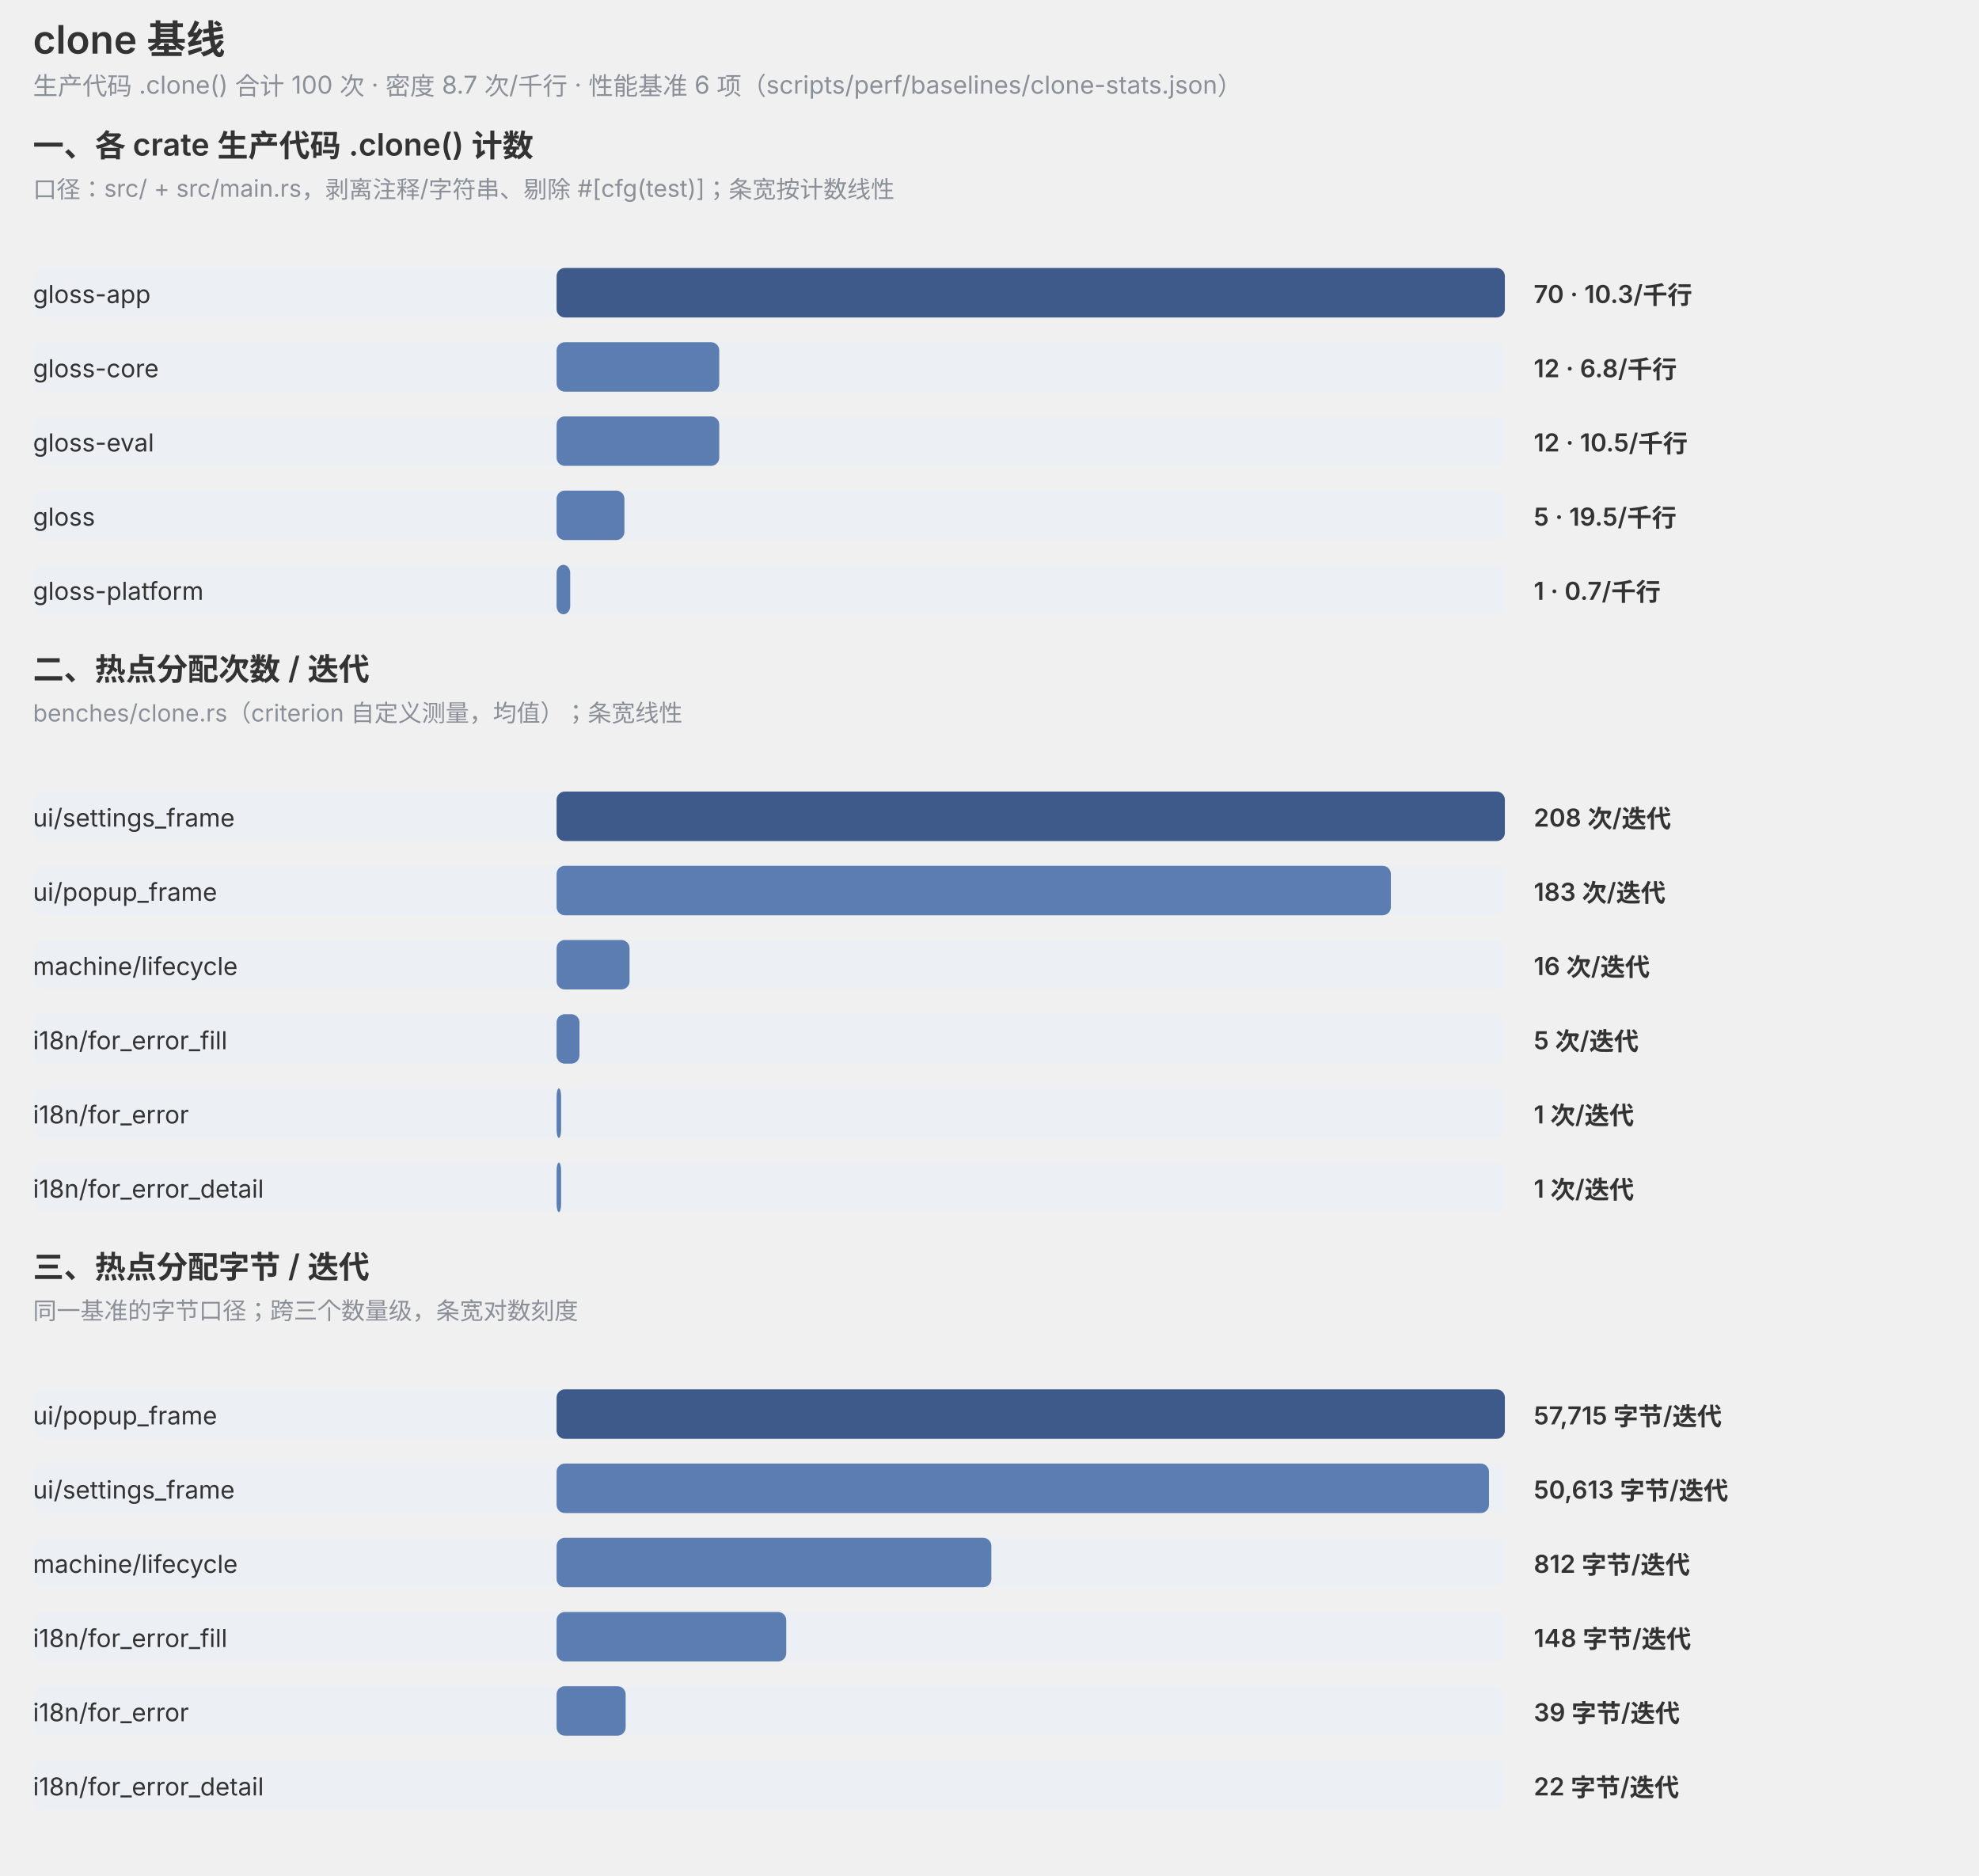
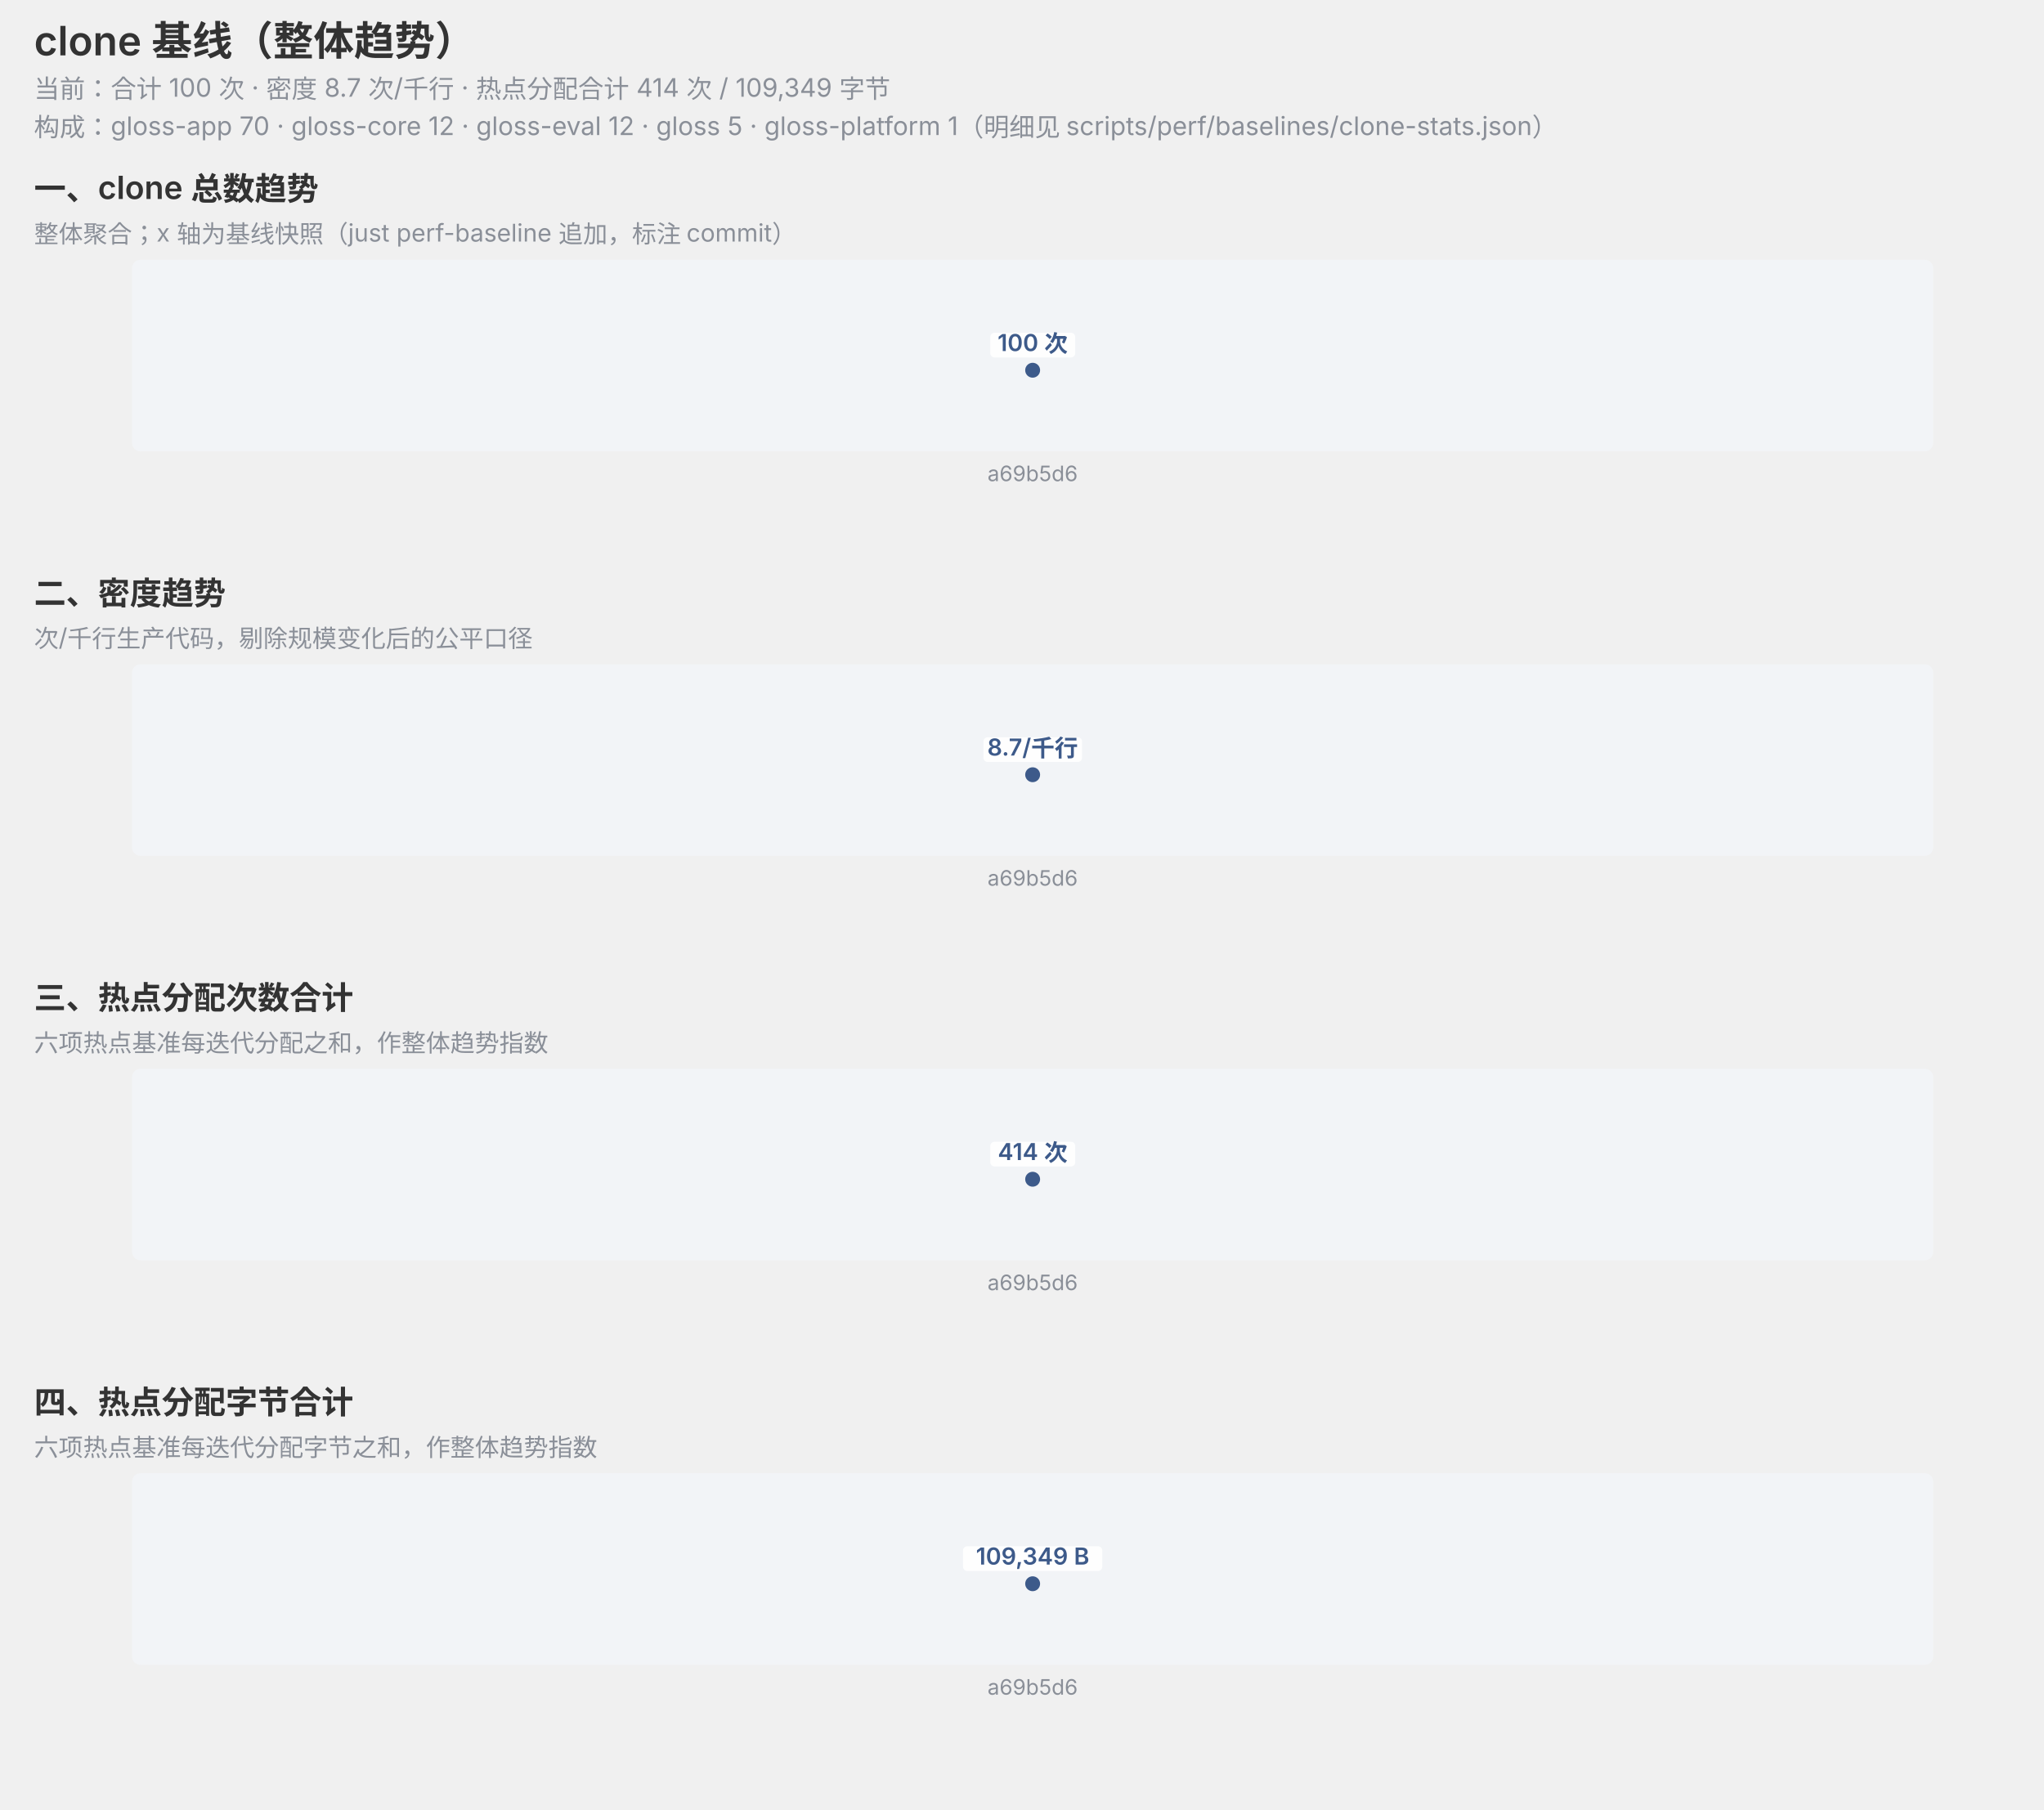
- <svg xmlns="http://www.w3.org/2000/svg" width="960" height="910" viewBox="0 0 960 910" font-family="-apple-system, PingFang SC, Hiragino Sans GB, Microsoft YaHei, sans-serif">
-   <text x="16" y="46" font-size="12" fill="#8a8f98" font-weight="400" text-anchor="start">生产代码 .clone() 合计 100 次 · 密度 8.7 次/千行 · 性能基准 6 项（scripts/perf/baselines/clone-stats.json）</text>
-   <text x="16" y="76" font-size="15" fill="#333333" font-weight="600" text-anchor="start">一、各 crate 生产代码 .clone() 计数</text>
-   <text x="16" y="96" font-size="11.5" fill="#8a8f98" font-weight="400" text-anchor="start">口径：src/ + src/main.rs，剥离注释/字符串、剔除 #[cfg(test)]；条宽按计数线性</text>
-   <rect x="16" y="130" width="714.0" height="24" fill="#eceff3" rx="4" />
-   <rect x="270" y="130" width="460.0" height="24" fill="#3d5a8a" rx="4" />
-   <text x="16" y="147" font-size="12" fill="#333333" font-weight="400" text-anchor="start">gloss-app</text>
-   <text x="744" y="147" font-size="12" fill="#333333" font-weight="600" text-anchor="start">70 · 10.3/千行</text>
-   <rect x="16" y="166" width="714.0" height="24" fill="#eceff3" rx="4" />
-   <rect x="270" y="166" width="78.9" height="24" fill="#5b7db1" rx="4" />
-   <text x="16" y="183" font-size="12" fill="#333333" font-weight="400" text-anchor="start">gloss-core</text>
-   <text x="744" y="183" font-size="12" fill="#333333" font-weight="600" text-anchor="start">12 · 6.8/千行</text>
-   <rect x="16" y="202" width="714.0" height="24" fill="#eceff3" rx="4" />
-   <rect x="270" y="202" width="78.9" height="24" fill="#5b7db1" rx="4" />
-   <text x="16" y="219" font-size="12" fill="#333333" font-weight="400" text-anchor="start">gloss-eval</text>
-   <text x="744" y="219" font-size="12" fill="#333333" font-weight="600" text-anchor="start">12 · 10.5/千行</text>
-   <rect x="16" y="238" width="714.0" height="24" fill="#eceff3" rx="4" />
-   <rect x="270" y="238" width="32.9" height="24" fill="#5b7db1" rx="4" />
-   <text x="16" y="255" font-size="12" fill="#333333" font-weight="400" text-anchor="start">gloss</text>
-   <text x="744" y="255" font-size="12" fill="#333333" font-weight="600" text-anchor="start">5 · 19.5/千行</text>
-   <rect x="16" y="274" width="714.0" height="24" fill="#eceff3" rx="4" />
-   <rect x="270" y="274" width="6.6" height="24" fill="#5b7db1" rx="4" />
-   <text x="16" y="291" font-size="12" fill="#333333" font-weight="400" text-anchor="start">gloss-platform</text>
-   <text x="744" y="291" font-size="12" fill="#333333" font-weight="600" text-anchor="start">1 · 0.7/千行</text>
-   <text x="16" y="330" font-size="15" fill="#333333" font-weight="600" text-anchor="start">二、热点分配次数 / 迭代</text>
-   <text x="16" y="350" font-size="11.5" fill="#8a8f98" font-weight="400" text-anchor="start">benches/clone.rs（criterion 自定义测量，均值）；条宽线性</text>
-   <rect x="16" y="384" width="714.0" height="24" fill="#eceff3" rx="4" />
-   <rect x="270" y="384" width="460.0" height="24" fill="#3d5a8a" rx="4" />
-   <text x="16" y="401" font-size="12" fill="#333333" font-weight="400" text-anchor="start">ui/settings_frame</text>
-   <text x="744" y="401" font-size="12" fill="#333333" font-weight="600" text-anchor="start">208 次/迭代</text>
-   <rect x="16" y="420" width="714.0" height="24" fill="#eceff3" rx="4" />
-   <rect x="270" y="420" width="404.7" height="24" fill="#5b7db1" rx="4" />
-   <text x="16" y="437" font-size="12" fill="#333333" font-weight="400" text-anchor="start">ui/popup_frame</text>
-   <text x="744" y="437" font-size="12" fill="#333333" font-weight="600" text-anchor="start">183 次/迭代</text>
-   <rect x="16" y="456" width="714.0" height="24" fill="#eceff3" rx="4" />
-   <rect x="270" y="456" width="35.4" height="24" fill="#5b7db1" rx="4" />
-   <text x="16" y="473" font-size="12" fill="#333333" font-weight="400" text-anchor="start">machine/lifecycle</text>
-   <text x="744" y="473" font-size="12" fill="#333333" font-weight="600" text-anchor="start">16 次/迭代</text>
-   <rect x="16" y="492" width="714.0" height="24" fill="#eceff3" rx="4" />
-   <rect x="270" y="492" width="11.1" height="24" fill="#5b7db1" rx="4" />
-   <text x="16" y="509" font-size="12" fill="#333333" font-weight="400" text-anchor="start">i18n/for_error_fill</text>
-   <text x="744" y="509" font-size="12" fill="#333333" font-weight="600" text-anchor="start">5 次/迭代</text>
-   <rect x="16" y="528" width="714.0" height="24" fill="#eceff3" rx="4" />
-   <rect x="270" y="528" width="2.2" height="24" fill="#5b7db1" rx="4" />
-   <text x="16" y="545" font-size="12" fill="#333333" font-weight="400" text-anchor="start">i18n/for_error</text>
-   <text x="744" y="545" font-size="12" fill="#333333" font-weight="600" text-anchor="start">1 次/迭代</text>
-   <rect x="16" y="564" width="714.0" height="24" fill="#eceff3" rx="4" />
-   <rect x="270" y="564" width="2.2" height="24" fill="#5b7db1" rx="4" />
-   <text x="16" y="581" font-size="12" fill="#333333" font-weight="400" text-anchor="start">i18n/for_error_detail</text>
-   <text x="744" y="581" font-size="12" fill="#333333" font-weight="600" text-anchor="start">1 次/迭代</text>
-   <text x="16" y="620" font-size="15" fill="#333333" font-weight="600" text-anchor="start">三、热点分配字节 / 迭代</text>
-   <text x="16" y="640" font-size="11.5" fill="#8a8f98" font-weight="400" text-anchor="start">同一基准的字节口径；跨三个数量级，条宽对数刻度</text>
-   <rect x="16" y="674" width="714.0" height="24" fill="#eceff3" rx="4" />
-   <rect x="270" y="674" width="460.0" height="24" fill="#3d5a8a" rx="4" />
-   <text x="16" y="691" font-size="12" fill="#333333" font-weight="400" text-anchor="start">ui/popup_frame</text>
-   <text x="744" y="691" font-size="12" fill="#333333" font-weight="600" text-anchor="start">57,715 字节/迭代</text>
-   <rect x="16" y="710" width="714.0" height="24" fill="#eceff3" rx="4" />
-   <rect x="270" y="710" width="452.3" height="24" fill="#5b7db1" rx="4" />
-   <text x="16" y="727" font-size="12" fill="#333333" font-weight="400" text-anchor="start">ui/settings_frame</text>
-   <text x="744" y="727" font-size="12" fill="#333333" font-weight="600" text-anchor="start">50,613 字节/迭代</text>
-   <rect x="16" y="746" width="714.0" height="24" fill="#eceff3" rx="4" />
-   <rect x="270" y="746" width="210.9" height="24" fill="#5b7db1" rx="4" />
-   <text x="16" y="763" font-size="12" fill="#333333" font-weight="400" text-anchor="start">machine/lifecycle</text>
-   <text x="744" y="763" font-size="12" fill="#333333" font-weight="600" text-anchor="start">812 字节/迭代</text>
-   <rect x="16" y="782" width="714.0" height="24" fill="#eceff3" rx="4" />
-   <rect x="270" y="782" width="111.4" height="24" fill="#5b7db1" rx="4" />
-   <text x="16" y="799" font-size="12" fill="#333333" font-weight="400" text-anchor="start">i18n/for_error_fill</text>
-   <text x="744" y="799" font-size="12" fill="#333333" font-weight="600" text-anchor="start">148 字节/迭代</text>
-   <rect x="16" y="818" width="714.0" height="24" fill="#eceff3" rx="4" />
-   <rect x="270" y="818" width="33.5" height="24" fill="#5b7db1" rx="4" />
-   <text x="16" y="835" font-size="12" fill="#333333" font-weight="400" text-anchor="start">i18n/for_error</text>
-   <text x="744" y="835" font-size="12" fill="#333333" font-weight="600" text-anchor="start">39 字节/迭代</text>
-   <rect x="16" y="854" width="714.0" height="24" fill="#eceff3" rx="4" />
-   <rect x="270" y="854" width="0.0" height="24" fill="#5b7db1" rx="4" />
-   <text x="16" y="871" font-size="12" fill="#333333" font-weight="400" text-anchor="start">i18n/for_error_detail</text>
-   <text x="744" y="871" font-size="12" fill="#333333" font-weight="600" text-anchor="start">22 字节/迭代</text>
-   <text x="16" y="26" font-size="19" fill="#333333" font-weight="600" text-anchor="start">clone 基线</text>
+ <svg xmlns="http://www.w3.org/2000/svg" width="960" height="850" viewBox="0 0 960 850" font-family="-apple-system, PingFang SC, Hiragino Sans GB, Microsoft YaHei, sans-serif">
+   <text x="16.0" y="46.0" font-size="12" fill="#8a8f98" font-weight="400" text-anchor="start">当前：合计 100 次 · 密度 8.7 次/千行 · 热点分配合计 414 次 / 109,349 字节</text>
+   <text x="16.0" y="64.0" font-size="12" fill="#8a8f98" font-weight="400" text-anchor="start">构成：gloss-app 70 · gloss-core 12 · gloss-eval 12 · gloss 5 · gloss-platform 1（明细见 scripts/perf/baselines/clone-stats.json）</text>
+   <text x="16.0" y="94.0" font-size="15" fill="#333333" font-weight="600" text-anchor="start">一、clone 总数趋势</text>
+   <text x="16.0" y="114.0" font-size="11.5" fill="#8a8f98" font-weight="400" text-anchor="start">整体聚合；x 轴为基线快照（just perf-baseline 追加，标注 commit）</text>
+   <rect x="62.0" y="122.0" width="846.0" height="90" fill="#f2f4f7" rx="4" />
+   <circle cx="485.0" cy="173.9" r="3.5" fill="#3d5a8a" />
+   <rect x="465.1" y="156.3" width="39.9" height="11.6" fill="#ffffff" fill-opacity="0.92" rx="2" />
+   <text x="485.0" y="164.9" font-size="11" fill="#3d5a8a" font-weight="600" text-anchor="middle">100 次</text>
+   <text x="485.0" y="226.0" font-size="10" fill="#8a8f98" font-weight="400" text-anchor="middle">a69b5d6</text>
+   <text x="16.0" y="284.0" font-size="15" fill="#333333" font-weight="600" text-anchor="start">二、密度趋势</text>
+   <text x="16.0" y="304.0" font-size="11.5" fill="#8a8f98" font-weight="400" text-anchor="start">次/千行生产代码，剔除规模变化后的公平口径</text>
+   <rect x="62.0" y="312.0" width="846.0" height="90" fill="#f2f4f7" rx="4" />
+   <circle cx="485.0" cy="363.9" r="3.5" fill="#3d5a8a" />
+   <rect x="461.9" y="346.3" width="46.3" height="11.6" fill="#ffffff" fill-opacity="0.92" rx="2" />
+   <text x="485.0" y="354.9" font-size="11" fill="#3d5a8a" font-weight="600" text-anchor="middle">8.7/千行</text>
+   <text x="485.0" y="416.0" font-size="10" fill="#8a8f98" font-weight="400" text-anchor="middle">a69b5d6</text>
+   <text x="16.0" y="474.0" font-size="15" fill="#333333" font-weight="600" text-anchor="start">三、热点分配次数合计</text>
+   <text x="16.0" y="494.0" font-size="11.5" fill="#8a8f98" font-weight="400" text-anchor="start">六项热点基准每迭代分配之和，作整体趋势指数</text>
+   <rect x="62.0" y="502.0" width="846.0" height="90" fill="#f2f4f7" rx="4" />
+   <circle cx="485.0" cy="553.9" r="3.5" fill="#3d5a8a" />
+   <rect x="465.1" y="536.3" width="39.9" height="11.6" fill="#ffffff" fill-opacity="0.92" rx="2" />
+   <text x="485.0" y="544.9" font-size="11" fill="#3d5a8a" font-weight="600" text-anchor="middle">414 次</text>
+   <text x="485.0" y="606.0" font-size="10" fill="#8a8f98" font-weight="400" text-anchor="middle">a69b5d6</text>
+   <text x="16.0" y="664.0" font-size="15" fill="#333333" font-weight="600" text-anchor="start">四、热点分配字节合计</text>
+   <text x="16.0" y="684.0" font-size="11.5" fill="#8a8f98" font-weight="400" text-anchor="start">六项热点基准每迭代分配字节之和，作整体趋势指数</text>
+   <rect x="62.0" y="692.0" width="846.0" height="90" fill="#f2f4f7" rx="4" />
+   <circle cx="485.0" cy="743.9" r="3.5" fill="#3d5a8a" />
+   <rect x="452.3" y="726.3" width="65.4" height="11.6" fill="#ffffff" fill-opacity="0.92" rx="2" />
+   <text x="485.0" y="734.9" font-size="11" fill="#3d5a8a" font-weight="600" text-anchor="middle">109,349 B</text>
+   <text x="485.0" y="796.0" font-size="10" fill="#8a8f98" font-weight="400" text-anchor="middle">a69b5d6</text>
+   <text x="16.0" y="26.0" font-size="19" fill="#333333" font-weight="600" text-anchor="start">clone 基线（整体趋势）</text>
</svg>
